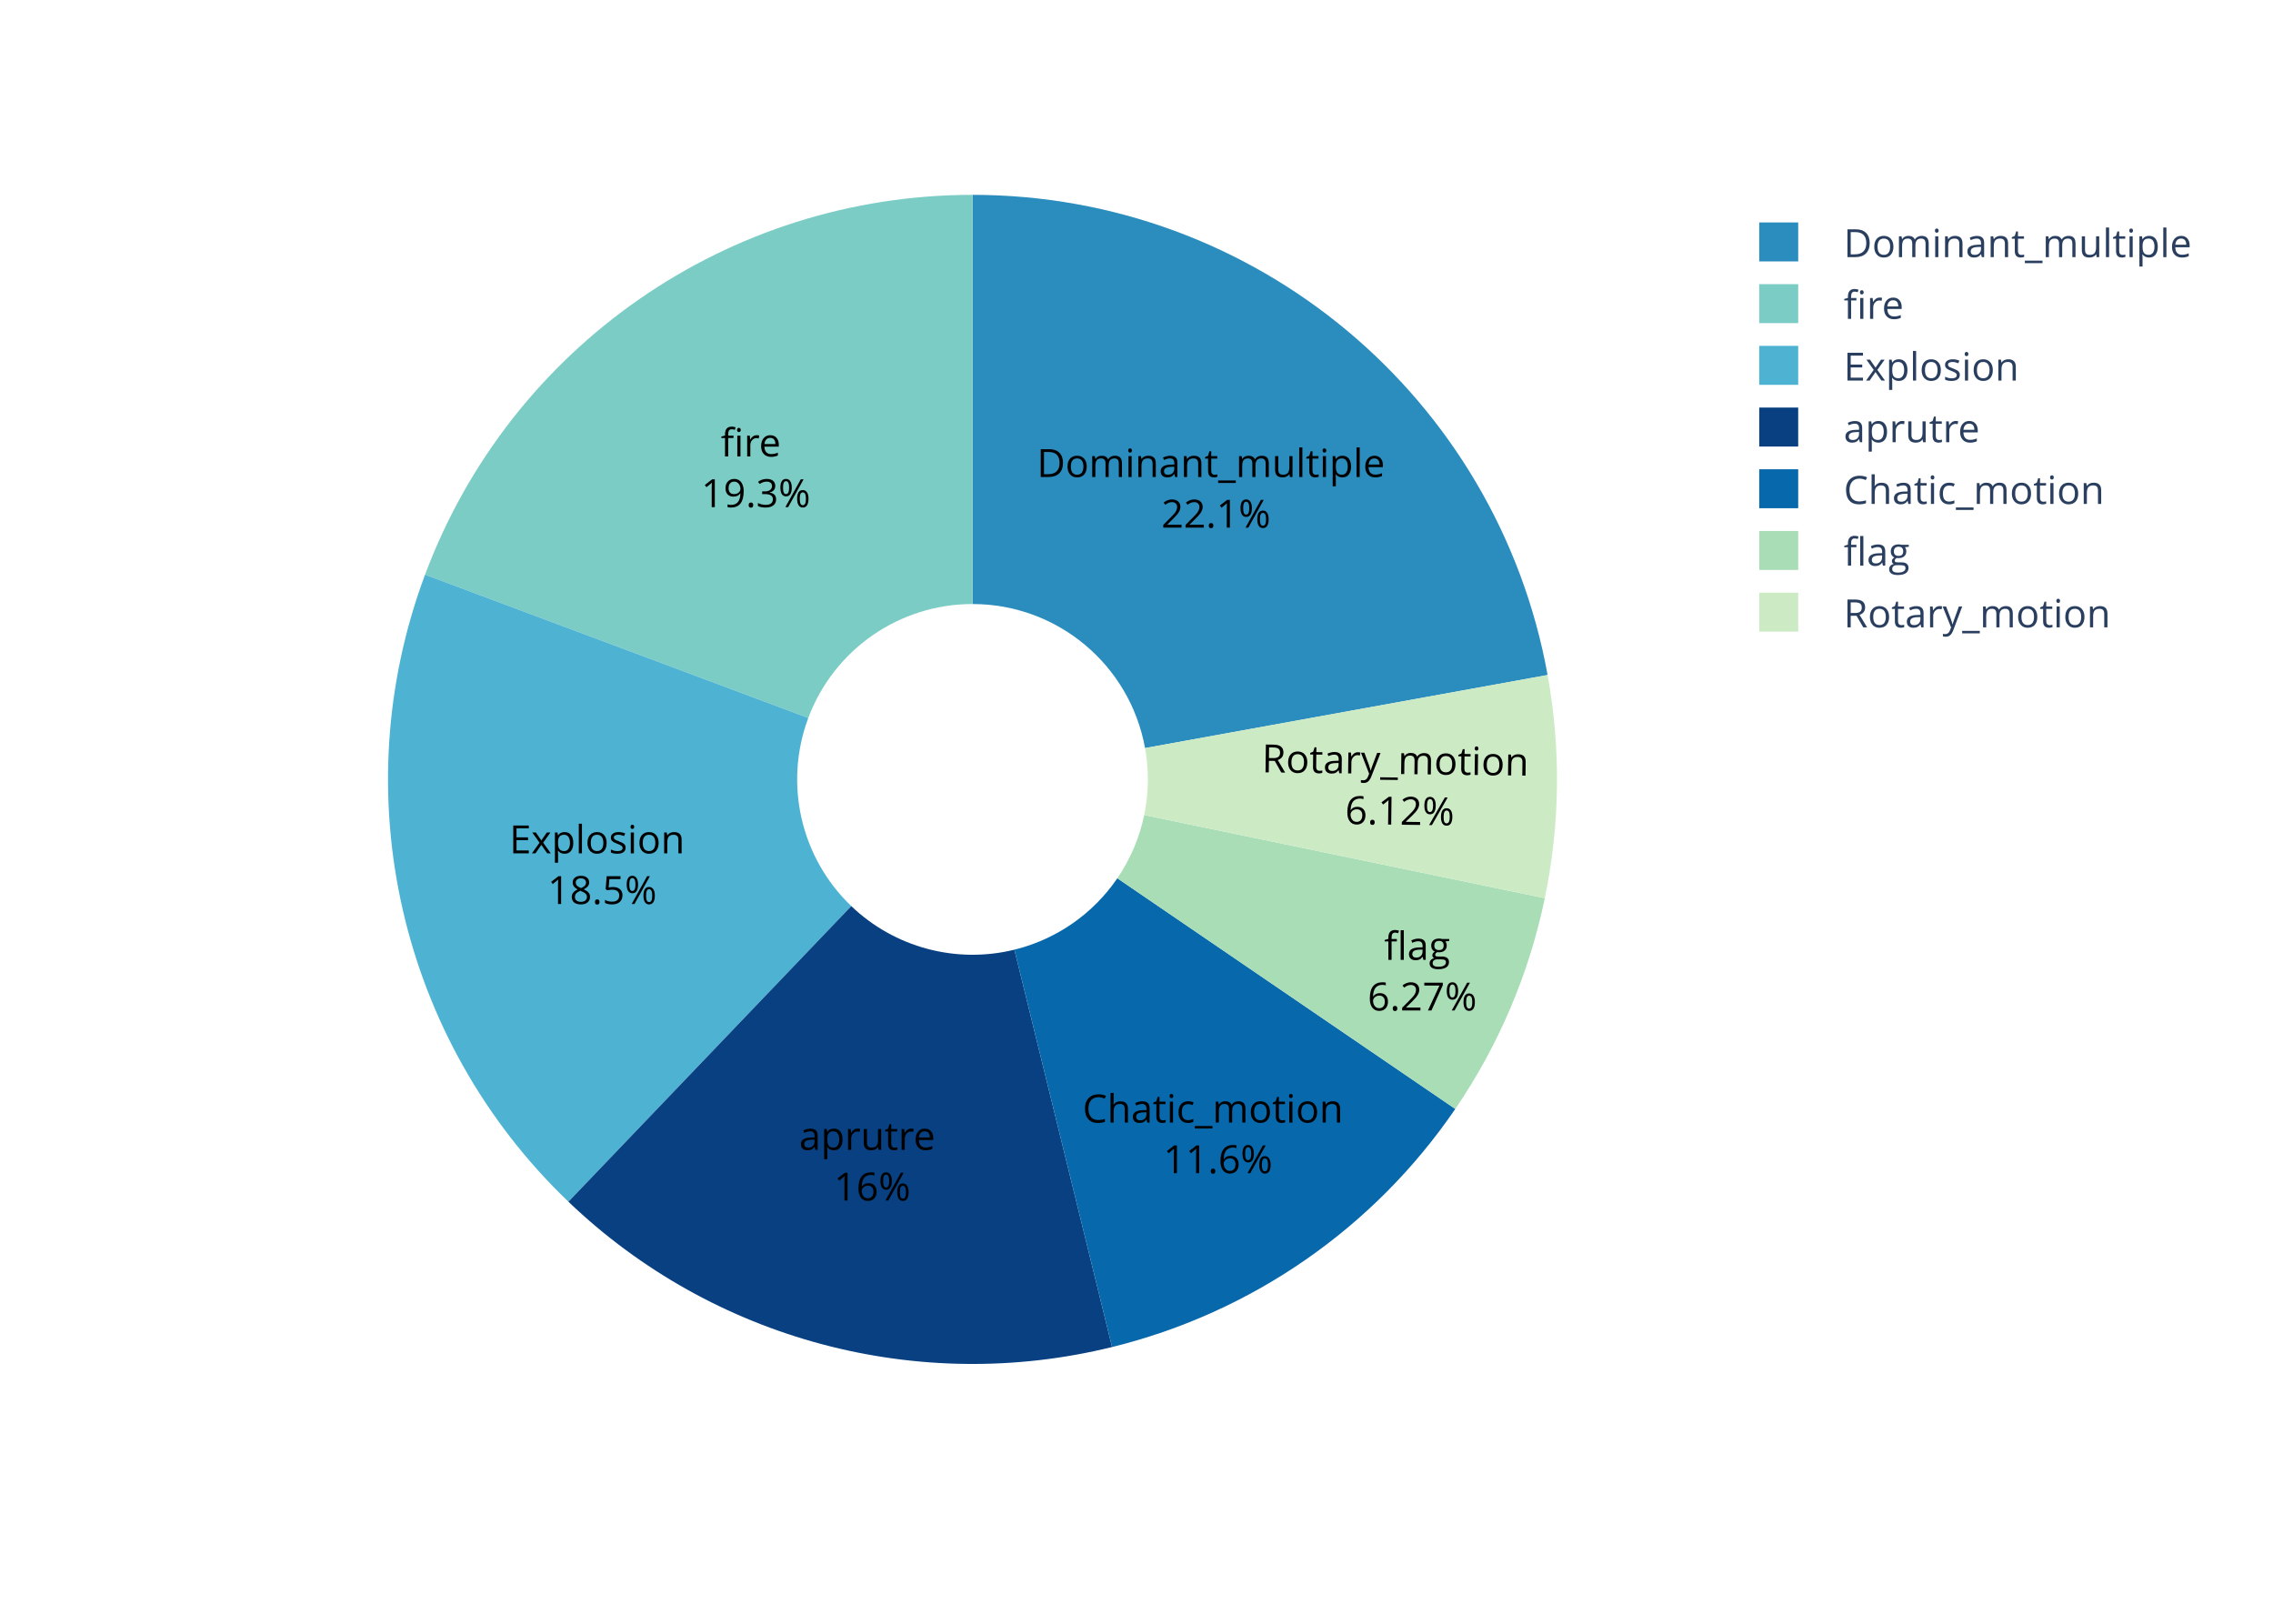
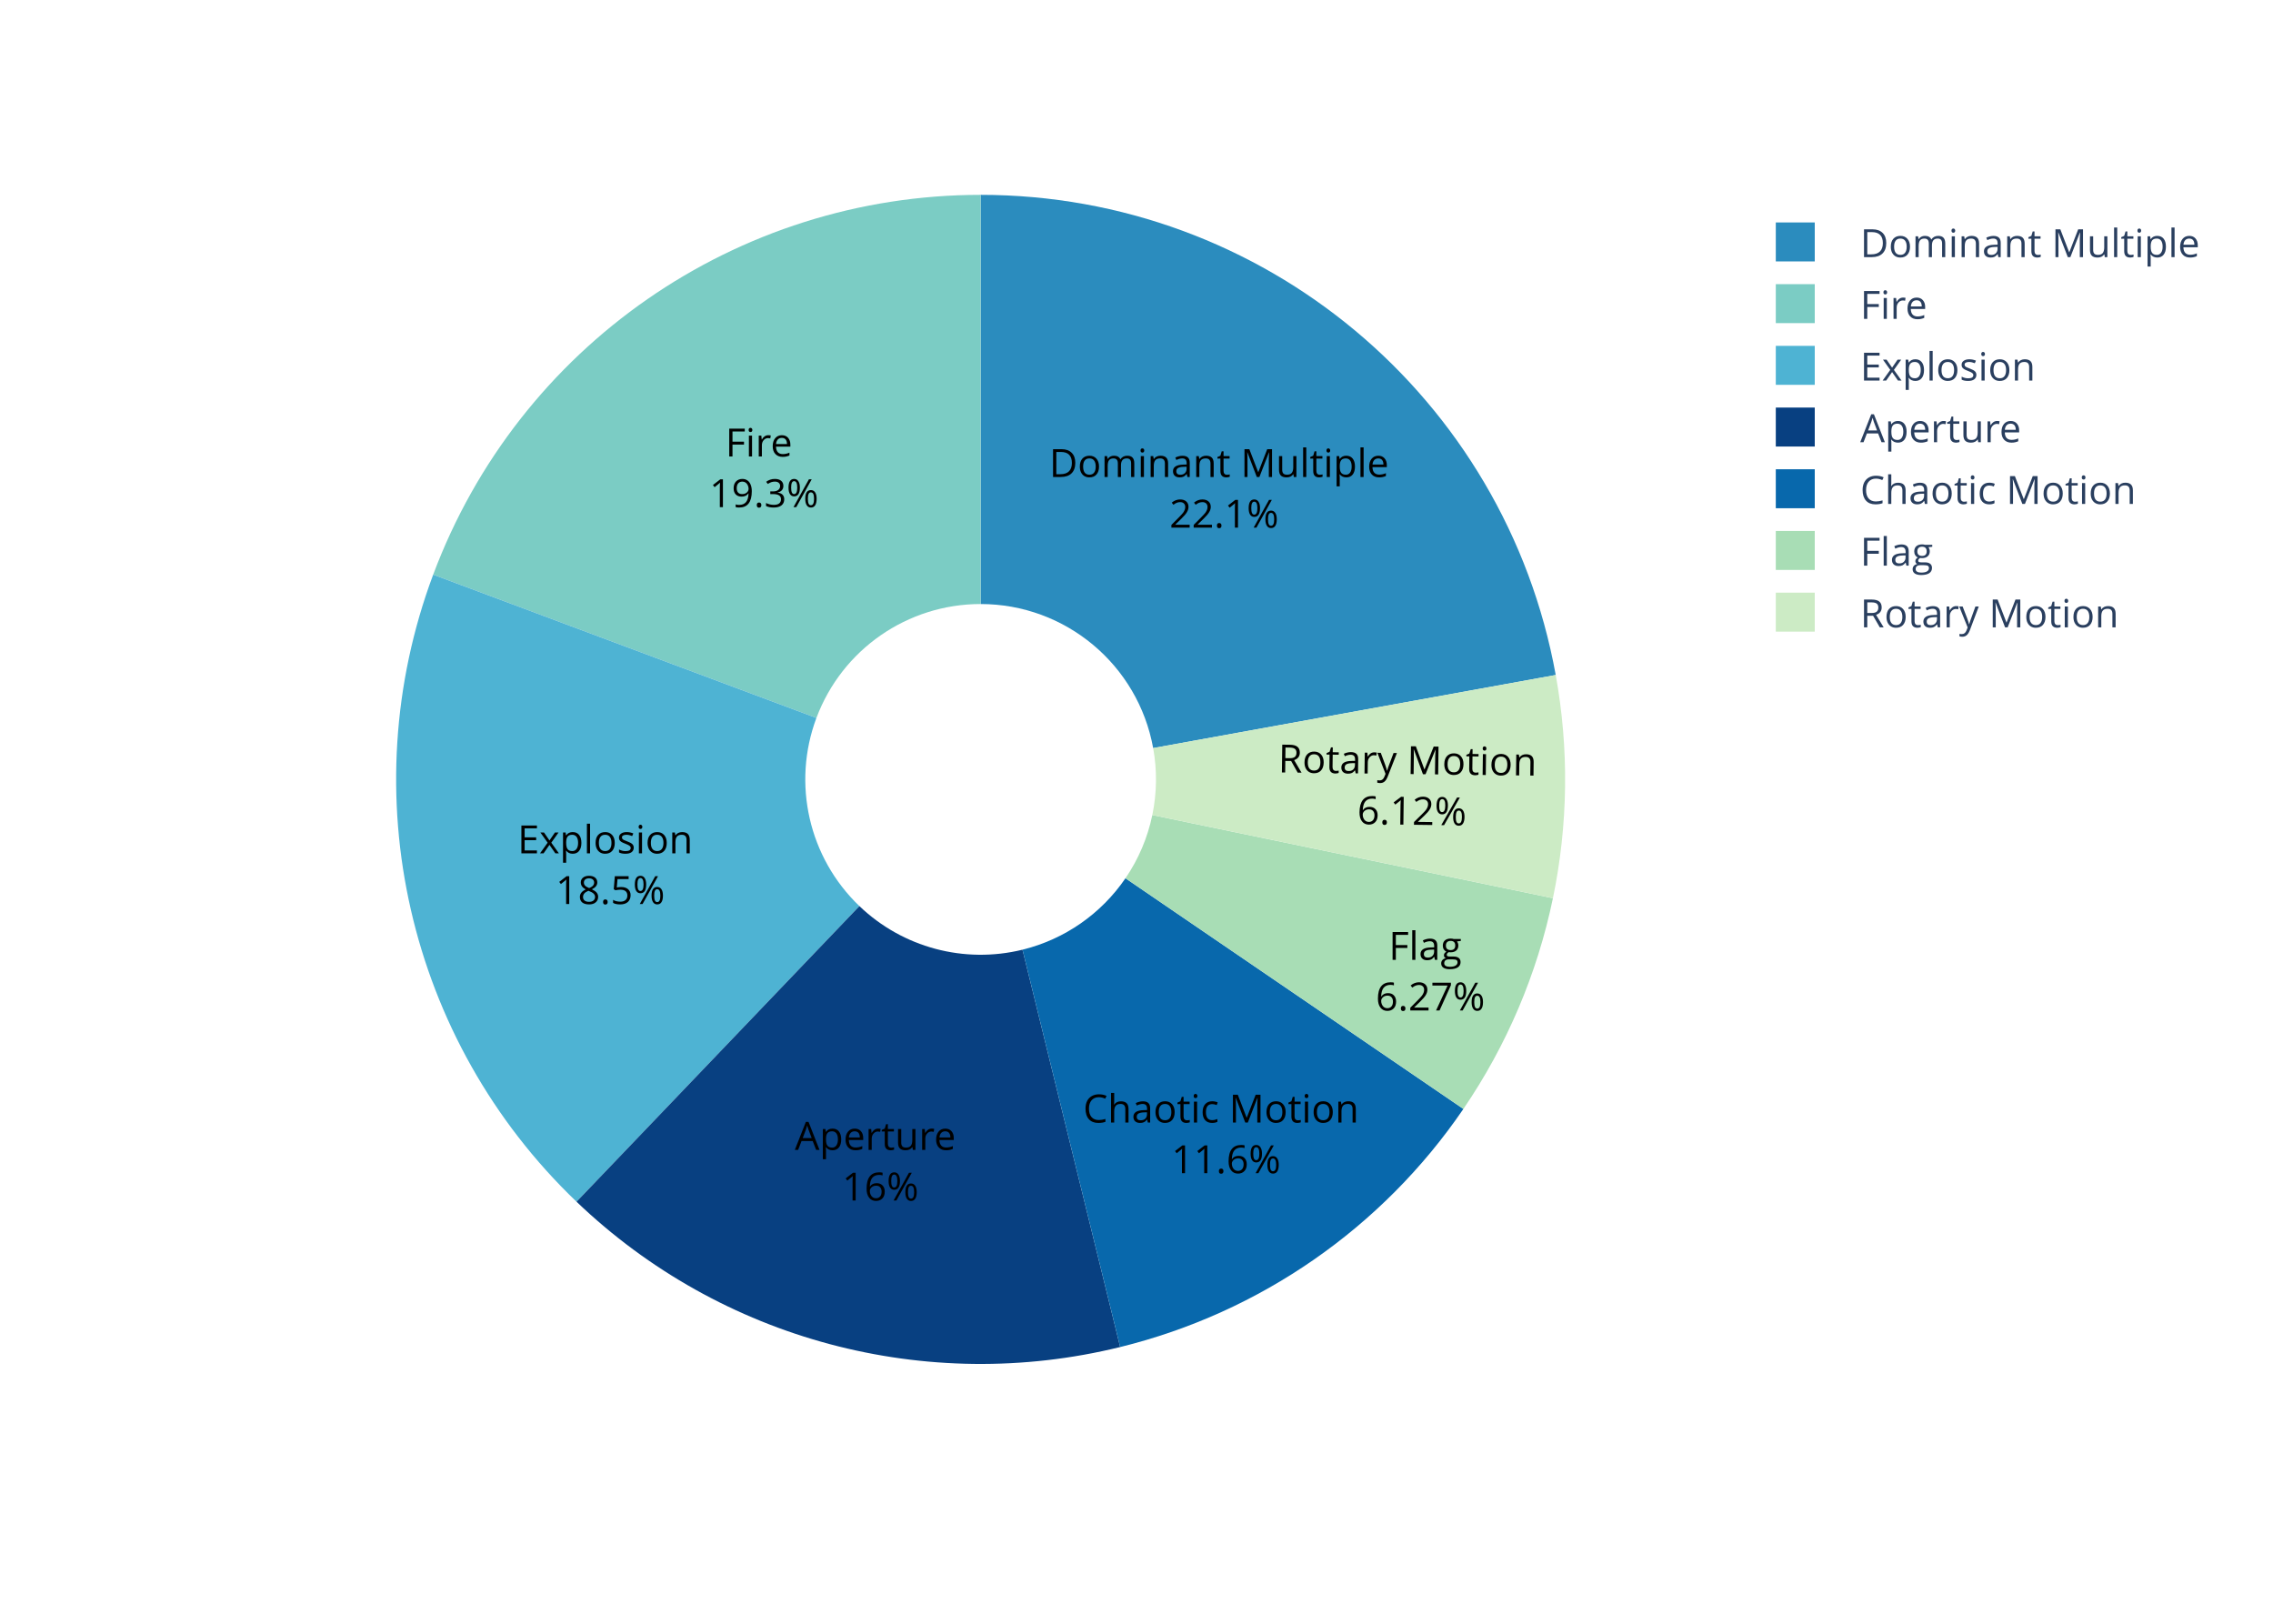
<svg xmlns="http://www.w3.org/2000/svg" class="main-svg" width="700" height="500" style="" viewBox="0 0 700 500">
  <rect x="0" y="0" width="700" height="500" style="fill: rgb(255, 255, 255); fill-opacity: 1;" />
-   <defs id="defs-6624c9">
+   <defs id="defs-eddd0e">
    <g class="clips" />
    <g class="gradients" />
    <g class="patterns" />
  </defs>
  <g class="bglayer" />
  <g class="layer-below">
    <g class="imagelayer" />
    <g class="shapelayer" />
  </g>
  <g class="cartesianlayer" />
  <g class="polarlayer" />
  <g class="smithlayer" />
  <g class="ternarylayer" />
  <g class="geolayer" />
  <g class="funnelarealayer" />
  <g class="pielayer">
    <g class="trace" stroke-linejoin="round" style="opacity: 1;">
      <g class="slice">
-         <path class="surface" d="M352.632,230.356a54,54 0 0 0 -53.132,-44.356l0,-126a180,180 0 0 1 177.106,147.853Z" style="pointer-events: none; fill: rgb(43, 140, 190); fill-opacity: 1; stroke-width: 0; stroke: rgb(68, 68, 68); stroke-opacity: 1;" />
-         <g class="slicetext">
-           <text data-notex="1" class="slicetext" transform="translate(374.4808,146.8795)" text-anchor="middle" x="0" y="0" style="font-family: 'Open Sans', verdana, arial, sans-serif; font-size: 12px; fill: rgb(0, 0, 0); fill-opacity: 1; text-transform: capitalize; white-space: pre;">
-             <tspan class="line" dy="0em" x="0" y="0">Dominant_multiple</tspan>
+         <path class="surface" d="M355.132,230.356a54,54 0 0 0 -53.132,-44.356l0,-126a180,180 0 0 1 177.106,147.853Z" style="pointer-events: none; fill: rgb(43, 140, 190); fill-opacity: 1; stroke-width: 0; stroke: rgb(68, 68, 68); stroke-opacity: 1;" />
+         <g class="slicetext">
+           <text data-notex="1" class="slicetext" transform="translate(376.9808,146.8795)" text-anchor="middle" x="0" y="0" style="font-family: 'Open Sans', verdana, arial, sans-serif; font-size: 12px; fill: rgb(0, 0, 0); fill-opacity: 1; text-transform: capitalize; white-space: pre;">
+             <tspan class="line" dy="0em" x="0" y="0">Dominant Multiple</tspan>
            <tspan class="line" dy="1.3em" x="0" y="0">22.1%</tspan>
          </text>
        </g>
      </g>
      <g class="slice">
-         <path class="surface" d="M299.5,186a54,54 0 0 0 -50.579,35.086l-118.018,-44.134a180,180 0 0 1 168.597,-116.952Z" style="pointer-events: none; fill: rgb(123, 204, 196); fill-opacity: 1; stroke-width: 0; stroke: rgb(68, 68, 68); stroke-opacity: 1;" />
-         <g class="slicetext">
-           <text data-notex="1" class="slicetext" transform="translate(232.7743,140.5605)" text-anchor="middle" x="0" y="0" style="font-family: 'Open Sans', verdana, arial, sans-serif; font-size: 12px; fill: rgb(0, 0, 0); fill-opacity: 1; text-transform: capitalize; white-space: pre;">
-             <tspan class="line" dy="0em" x="0" y="0">fire</tspan>
+         <path class="surface" d="M302,186a54,54 0 0 0 -50.579,35.086l-118.018,-44.134a180,180 0 0 1 168.597,-116.952Z" style="pointer-events: none; fill: rgb(123, 204, 196); fill-opacity: 1; stroke-width: 0; stroke: rgb(68, 68, 68); stroke-opacity: 1;" />
+         <g class="slicetext">
+           <text data-notex="1" class="slicetext" transform="translate(235.2743,140.5605)" text-anchor="middle" x="0" y="0" style="font-family: 'Open Sans', verdana, arial, sans-serif; font-size: 12px; fill: rgb(0, 0, 0); fill-opacity: 1; text-transform: capitalize; white-space: pre;">
+             <tspan class="line" dy="0em" x="0" y="0">Fire</tspan>
            <tspan class="line" dy="1.3em" x="0" y="0">19.3%</tspan>
          </text>
        </g>
      </g>
      <g class="slice">
-         <path class="surface" d="M248.921,221.086a54,54 0 0 0 13.244,57.928l-87.116,91.032a180,180 0 0 1 -44.145,-193.093Z" style="pointer-events: none; fill: rgb(78, 179, 211); fill-opacity: 1; stroke-width: 0; stroke: rgb(68, 68, 68); stroke-opacity: 1;" />
-         <g class="slicetext">
-           <text data-notex="1" class="slicetext" transform="translate(185.4428,262.7712)" text-anchor="middle" x="0" y="0" style="font-family: 'Open Sans', verdana, arial, sans-serif; font-size: 12px; fill: rgb(0, 0, 0); fill-opacity: 1; text-transform: capitalize; white-space: pre;">
+         <path class="surface" d="M251.421,221.086a54,54 0 0 0 13.244,57.928l-87.116,91.032a180,180 0 0 1 -44.145,-193.093Z" style="pointer-events: none; fill: rgb(78, 179, 211); fill-opacity: 1; stroke-width: 0; stroke: rgb(68, 68, 68); stroke-opacity: 1;" />
+         <g class="slicetext">
+           <text data-notex="1" class="slicetext" transform="translate(187.9428,262.7712)" text-anchor="middle" x="0" y="0" style="font-family: 'Open Sans', verdana, arial, sans-serif; font-size: 12px; fill: rgb(0, 0, 0); fill-opacity: 1; text-transform: capitalize; white-space: pre;">
            <tspan class="line" dy="0em" x="0" y="0">Explosion</tspan>
            <tspan class="line" dy="1.3em" x="0" y="0">18.5%</tspan>
          </text>
        </g>
      </g>
      <g class="slice">
-         <path class="surface" d="M262.164,279.014a54,54 0 0 0 50.228,13.425l30.083,122.356a180,180 0 0 1 -167.427,-44.749Z" style="pointer-events: none; fill: rgb(8, 64, 129); fill-opacity: 1; stroke-width: 0; stroke: rgb(68, 68, 68); stroke-opacity: 1;" />
-         <g class="slicetext">
-           <text data-notex="1" class="slicetext" transform="translate(268.6255,354.0814)" text-anchor="middle" x="0" y="0" style="font-family: 'Open Sans', verdana, arial, sans-serif; font-size: 12px; fill: rgb(0, 0, 0); fill-opacity: 1; text-transform: capitalize; white-space: pre;">
-             <tspan class="line" dy="0em" x="0" y="0">aprutre</tspan>
+         <path class="surface" d="M264.664,279.014a54,54 0 0 0 50.228,13.425l30.083,122.356a180,180 0 0 1 -167.427,-44.749Z" style="pointer-events: none; fill: rgb(8, 64, 129); fill-opacity: 1; stroke-width: 0; stroke: rgb(68, 68, 68); stroke-opacity: 1;" />
+         <g class="slicetext">
+           <text data-notex="1" class="slicetext" transform="translate(271.1255,354.0814)" text-anchor="middle" x="0" y="0" style="font-family: 'Open Sans', verdana, arial, sans-serif; font-size: 12px; fill: rgb(0, 0, 0); fill-opacity: 1; text-transform: capitalize; white-space: pre;">
+             <tspan class="line" dy="0em" x="0" y="0">Aperture</tspan>
            <tspan class="line" dy="1.3em" x="0" y="0">16%</tspan>
          </text>
        </g>
      </g>
      <g class="slice">
-         <path class="surface" d="M312.393,292.438a54,54 0 0 0 31.708,-21.995l104.068,71.034a180,180 0 0 1 -105.693,73.317Z" style="pointer-events: none; fill: rgb(8, 104, 172); fill-opacity: 1; stroke-width: 0; stroke: rgb(68, 68, 68); stroke-opacity: 1;" />
-         <g class="slicetext">
-           <text data-notex="1" class="slicetext" transform="translate(375.0867,345.6604)" text-anchor="middle" x="0" y="0" style="font-family: 'Open Sans', verdana, arial, sans-serif; font-size: 12px; fill: rgb(0, 0, 0); fill-opacity: 1; text-transform: capitalize; white-space: pre;">
-             <tspan class="line" dy="0em" x="0" y="0">Chatic_motion</tspan>
+         <path class="surface" d="M314.893,292.438a54,54 0 0 0 31.708,-21.995l104.068,71.034a180,180 0 0 1 -105.693,73.317Z" style="pointer-events: none; fill: rgb(8, 104, 172); fill-opacity: 1; stroke-width: 0; stroke: rgb(68, 68, 68); stroke-opacity: 1;" />
+         <g class="slicetext">
+           <text data-notex="1" class="slicetext" transform="translate(377.5867,345.6604)" text-anchor="middle" x="0" y="0" style="font-family: 'Open Sans', verdana, arial, sans-serif; font-size: 12px; fill: rgb(0, 0, 0); fill-opacity: 1; text-transform: capitalize; white-space: pre;">
+             <tspan class="line" dy="0em" x="0" y="0">Chaotic Motion</tspan>
            <tspan class="line" dy="1.3em" x="0" y="0">11.6%</tspan>
          </text>
        </g>
      </g>
      <g class="slice">
-         <path class="surface" d="M344.101,270.443a54,54 0 0 0 8.272,-19.468l123.37,25.609a180,180 0 0 1 -27.575,64.894Z" style="pointer-events: none; fill: rgb(168, 221, 181); fill-opacity: 1; stroke-width: 0; stroke: rgb(68, 68, 68); stroke-opacity: 1;" />
-         <g class="slicetext">
-           <text data-notex="1" class="slicetext" transform="translate(437.9925,295.5601)" text-anchor="middle" x="0" y="0" style="font-family: 'Open Sans', verdana, arial, sans-serif; font-size: 12px; fill: rgb(0, 0, 0); fill-opacity: 1; text-transform: capitalize; white-space: pre;">
-             <tspan class="line" dy="0em" x="0" y="0">flag</tspan>
+         <path class="surface" d="M346.601,270.443a54,54 0 0 0 8.272,-19.468l123.37,25.609a180,180 0 0 1 -27.575,64.894Z" style="pointer-events: none; fill: rgb(168, 221, 181); fill-opacity: 1; stroke-width: 0; stroke: rgb(68, 68, 68); stroke-opacity: 1;" />
+         <g class="slicetext">
+           <text data-notex="1" class="slicetext" transform="translate(440.4925,295.5601)" text-anchor="middle" x="0" y="0" style="font-family: 'Open Sans', verdana, arial, sans-serif; font-size: 12px; fill: rgb(0, 0, 0); fill-opacity: 1; text-transform: capitalize; white-space: pre;">
+             <tspan class="line" dy="0em" x="0" y="0">Flag</tspan>
            <tspan class="line" dy="1.3em" x="0" y="0">6.27%</tspan>
          </text>
        </g>
      </g>
      <g class="slice">
-         <path class="surface" d="M352.373,250.975a54,54 0 0 0 0.259,-20.619l123.974,-22.503a180,180 0 0 1 -0.863,68.73Z" style="pointer-events: none; fill: rgb(204, 235, 197); fill-opacity: 1; stroke-width: 0; stroke: rgb(68, 68, 68); stroke-opacity: 1;" />
-         <g class="slicetext">
-           <text data-notex="1" class="slicetext" transform="translate(431.2167,238.349)rotate(0.7194245)" text-anchor="middle" x="0" y="0" style="font-family: 'Open Sans', verdana, arial, sans-serif; font-size: 12px; fill: rgb(0, 0, 0); fill-opacity: 1; text-transform: capitalize; white-space: pre;">
-             <tspan class="line" dy="0em" x="0" y="0">Rotary_motion</tspan>
+         <path class="surface" d="M354.873,250.975a54,54 0 0 0 0.259,-20.619l123.974,-22.503a180,180 0 0 1 -0.863,68.73Z" style="pointer-events: none; fill: rgb(204, 235, 197); fill-opacity: 1; stroke-width: 0; stroke: rgb(68, 68, 68); stroke-opacity: 1;" />
+         <g class="slicetext">
+           <text data-notex="1" class="slicetext" transform="translate(434.967,238.3647)rotate(0.7194245)" text-anchor="middle" x="0" y="0" style="font-family: 'Open Sans', verdana, arial, sans-serif; font-size: 12px; fill: rgb(0, 0, 0); fill-opacity: 1; text-transform: capitalize; white-space: pre;">
+             <tspan class="line" dy="0em" x="0" y="0">Rotary Motion</tspan>
            <tspan class="line" dy="1.3em" x="0" y="0">6.12%</tspan>
          </text>
        </g>
      </g>
    </g>
  </g>
  <g class="iciclelayer" />
  <g class="treemaplayer" />
  <g class="sunburstlayer" />
  <g class="glimages" />
-   <defs id="topdefs-6624c9">
+   <defs id="topdefs-eddd0e">
    <g class="clips" />
-     <clipPath id="legend6624c9">
-       <rect width="160" height="143" x="0" y="0" />
+     <clipPath id="legendeddd0e">
+       <rect width="155" height="143" x="0" y="0" />
    </clipPath>
  </defs>
  <g class="layer-above">
    <g class="imagelayer" />
    <g class="shapelayer" />
  </g>
  <g class="infolayer">
-     <g class="legend" pointer-events="all" transform="translate(527.78,60)">
-       <rect class="bg" shape-rendering="crispEdges" width="160" height="143" x="0" y="0" style="stroke: rgb(68, 68, 68); stroke-opacity: 1; fill: rgb(255, 255, 255); fill-opacity: 1; stroke-width: 0px;" />
-       <g class="scrollbox" transform="" clip-path="url(#legend6624c9)">
+     <g class="legend" pointer-events="all" transform="translate(532.88,60)">
+       <rect class="bg" shape-rendering="crispEdges" width="155" height="143" x="0" y="0" style="stroke: rgb(68, 68, 68); stroke-opacity: 1; fill: rgb(255, 255, 255); fill-opacity: 1; stroke-width: 0px;" />
+       <g class="scrollbox" transform="" clip-path="url(#legendeddd0e)">
        <g class="groups">
          <g class="traces" transform="translate(0,14.5)" style="opacity: 1;">
-             <text class="legendtext" text-anchor="start" x="40" y="4.68" style="font-family: 'Open Sans', verdana, arial, sans-serif; font-size: 12px; fill: rgb(42, 63, 95); fill-opacity: 1; white-space: pre;">Dominant_multiple</text>
+             <text class="legendtext" text-anchor="start" x="40" y="4.68" style="font-family: 'Open Sans', verdana, arial, sans-serif; font-size: 12px; fill: rgb(42, 63, 95); fill-opacity: 1; white-space: pre;">Dominant Multiple</text>
            <g class="layers" style="opacity: 1;">
              <g class="legendfill" />
              <g class="legendlines" />
              <g class="legendsymbols">
                <g class="legendpoints">
                  <path class="legendpie" d="M6,6H-6V-6H6Z" transform="translate(20,0)" style="fill: rgb(43, 140, 190); fill-opacity: 1; stroke-width: 0; stroke: rgb(68, 68, 68); stroke-opacity: 1;" />
                </g>
              </g>
            </g>
-             <rect class="legendtoggle" x="0" y="-9.5" width="154.75" height="19" style="fill: rgb(0, 0, 0); fill-opacity: 0;" />
+             <rect class="legendtoggle" x="0" y="-9.5" width="149.781" height="19" style="fill: rgb(0, 0, 0); fill-opacity: 0;" />
          </g>
          <g class="traces" transform="translate(0,33.5)" style="opacity: 1;">
-             <text class="legendtext" text-anchor="start" x="40" y="4.68" style="font-family: 'Open Sans', verdana, arial, sans-serif; font-size: 12px; fill: rgb(42, 63, 95); fill-opacity: 1; white-space: pre;">fire</text>
+             <text class="legendtext" text-anchor="start" x="40" y="4.68" style="font-family: 'Open Sans', verdana, arial, sans-serif; font-size: 12px; fill: rgb(42, 63, 95); fill-opacity: 1; white-space: pre;">Fire</text>
            <g class="layers" style="opacity: 1;">
              <g class="legendfill" />
              <g class="legendlines" />
              <g class="legendsymbols">
                <g class="legendpoints">
                  <path class="legendpie" d="M6,6H-6V-6H6Z" transform="translate(20,0)" style="fill: rgb(123, 204, 196); fill-opacity: 1; stroke-width: 0; stroke: rgb(68, 68, 68); stroke-opacity: 1;" />
                </g>
              </g>
            </g>
-             <rect class="legendtoggle" x="0" y="-9.5" width="154.75" height="19" style="fill: rgb(0, 0, 0); fill-opacity: 0;" />
+             <rect class="legendtoggle" x="0" y="-9.5" width="149.781" height="19" style="fill: rgb(0, 0, 0); fill-opacity: 0;" />
          </g>
          <g class="traces" transform="translate(0,52.5)" style="opacity: 1;">
            <text class="legendtext" text-anchor="start" x="40" y="4.68" style="font-family: 'Open Sans', verdana, arial, sans-serif; font-size: 12px; fill: rgb(42, 63, 95); fill-opacity: 1; white-space: pre;">Explosion</text>
            <g class="layers" style="opacity: 1;">
              <g class="legendfill" />
              <g class="legendlines" />
              <g class="legendsymbols">
                <g class="legendpoints">
                  <path class="legendpie" d="M6,6H-6V-6H6Z" transform="translate(20,0)" style="fill: rgb(78, 179, 211); fill-opacity: 1; stroke-width: 0; stroke: rgb(68, 68, 68); stroke-opacity: 1;" />
                </g>
              </g>
            </g>
-             <rect class="legendtoggle" x="0" y="-9.5" width="154.75" height="19" style="fill: rgb(0, 0, 0); fill-opacity: 0;" />
+             <rect class="legendtoggle" x="0" y="-9.5" width="149.781" height="19" style="fill: rgb(0, 0, 0); fill-opacity: 0;" />
          </g>
          <g class="traces" transform="translate(0,71.5)" style="opacity: 1;">
-             <text class="legendtext" text-anchor="start" x="40" y="4.68" style="font-family: 'Open Sans', verdana, arial, sans-serif; font-size: 12px; fill: rgb(42, 63, 95); fill-opacity: 1; white-space: pre;">aprutre</text>
+             <text class="legendtext" text-anchor="start" x="40" y="4.68" style="font-family: 'Open Sans', verdana, arial, sans-serif; font-size: 12px; fill: rgb(42, 63, 95); fill-opacity: 1; white-space: pre;">Aperture</text>
            <g class="layers" style="opacity: 1;">
              <g class="legendfill" />
              <g class="legendlines" />
              <g class="legendsymbols">
                <g class="legendpoints">
                  <path class="legendpie" d="M6,6H-6V-6H6Z" transform="translate(20,0)" style="fill: rgb(8, 64, 129); fill-opacity: 1; stroke-width: 0; stroke: rgb(68, 68, 68); stroke-opacity: 1;" />
                </g>
              </g>
            </g>
-             <rect class="legendtoggle" x="0" y="-9.5" width="154.75" height="19" style="fill: rgb(0, 0, 0); fill-opacity: 0;" />
+             <rect class="legendtoggle" x="0" y="-9.5" width="149.781" height="19" style="fill: rgb(0, 0, 0); fill-opacity: 0;" />
          </g>
          <g class="traces" transform="translate(0,90.5)" style="opacity: 1;">
-             <text class="legendtext" text-anchor="start" x="40" y="4.68" style="font-family: 'Open Sans', verdana, arial, sans-serif; font-size: 12px; fill: rgb(42, 63, 95); fill-opacity: 1; white-space: pre;">Chatic_motion</text>
+             <text class="legendtext" text-anchor="start" x="40" y="4.68" style="font-family: 'Open Sans', verdana, arial, sans-serif; font-size: 12px; fill: rgb(42, 63, 95); fill-opacity: 1; white-space: pre;">Chaotic Motion</text>
            <g class="layers" style="opacity: 1;">
              <g class="legendfill" />
              <g class="legendlines" />
              <g class="legendsymbols">
                <g class="legendpoints">
                  <path class="legendpie" d="M6,6H-6V-6H6Z" transform="translate(20,0)" style="fill: rgb(8, 104, 172); fill-opacity: 1; stroke-width: 0; stroke: rgb(68, 68, 68); stroke-opacity: 1;" />
                </g>
              </g>
            </g>
-             <rect class="legendtoggle" x="0" y="-9.5" width="154.75" height="19" style="fill: rgb(0, 0, 0); fill-opacity: 0;" />
+             <rect class="legendtoggle" x="0" y="-9.5" width="149.781" height="19" style="fill: rgb(0, 0, 0); fill-opacity: 0;" />
          </g>
          <g class="traces" transform="translate(0,109.5)" style="opacity: 1;">
-             <text class="legendtext" text-anchor="start" x="40" y="4.68" style="font-family: 'Open Sans', verdana, arial, sans-serif; font-size: 12px; fill: rgb(42, 63, 95); fill-opacity: 1; white-space: pre;">flag</text>
+             <text class="legendtext" text-anchor="start" x="40" y="4.68" style="font-family: 'Open Sans', verdana, arial, sans-serif; font-size: 12px; fill: rgb(42, 63, 95); fill-opacity: 1; white-space: pre;">Flag</text>
            <g class="layers" style="opacity: 1;">
              <g class="legendfill" />
              <g class="legendlines" />
              <g class="legendsymbols">
                <g class="legendpoints">
                  <path class="legendpie" d="M6,6H-6V-6H6Z" transform="translate(20,0)" style="fill: rgb(168, 221, 181); fill-opacity: 1; stroke-width: 0; stroke: rgb(68, 68, 68); stroke-opacity: 1;" />
                </g>
              </g>
            </g>
-             <rect class="legendtoggle" x="0" y="-9.5" width="154.75" height="19" style="fill: rgb(0, 0, 0); fill-opacity: 0;" />
+             <rect class="legendtoggle" x="0" y="-9.5" width="149.781" height="19" style="fill: rgb(0, 0, 0); fill-opacity: 0;" />
          </g>
          <g class="traces" transform="translate(0,128.5)" style="opacity: 1;">
-             <text class="legendtext" text-anchor="start" x="40" y="4.68" style="font-family: 'Open Sans', verdana, arial, sans-serif; font-size: 12px; fill: rgb(42, 63, 95); fill-opacity: 1; white-space: pre;">Rotary_motion</text>
+             <text class="legendtext" text-anchor="start" x="40" y="4.68" style="font-family: 'Open Sans', verdana, arial, sans-serif; font-size: 12px; fill: rgb(42, 63, 95); fill-opacity: 1; white-space: pre;">Rotary Motion</text>
            <g class="layers" style="opacity: 1;">
              <g class="legendfill" />
              <g class="legendlines" />
              <g class="legendsymbols">
                <g class="legendpoints">
                  <path class="legendpie" d="M6,6H-6V-6H6Z" transform="translate(20,0)" style="fill: rgb(204, 235, 197); fill-opacity: 1; stroke-width: 0; stroke: rgb(68, 68, 68); stroke-opacity: 1;" />
                </g>
              </g>
            </g>
-             <rect class="legendtoggle" x="0" y="-9.5" width="154.75" height="19" style="fill: rgb(0, 0, 0); fill-opacity: 0;" />
+             <rect class="legendtoggle" x="0" y="-9.5" width="149.781" height="19" style="fill: rgb(0, 0, 0); fill-opacity: 0;" />
          </g>
        </g>
      </g>
      <rect class="scrollbar" rx="20" ry="3" width="0" height="0" x="0" y="0" style="fill: rgb(128, 139, 164); fill-opacity: 1;" />
    </g>
    <g class="g-gtitle" />
  </g>
</svg>
